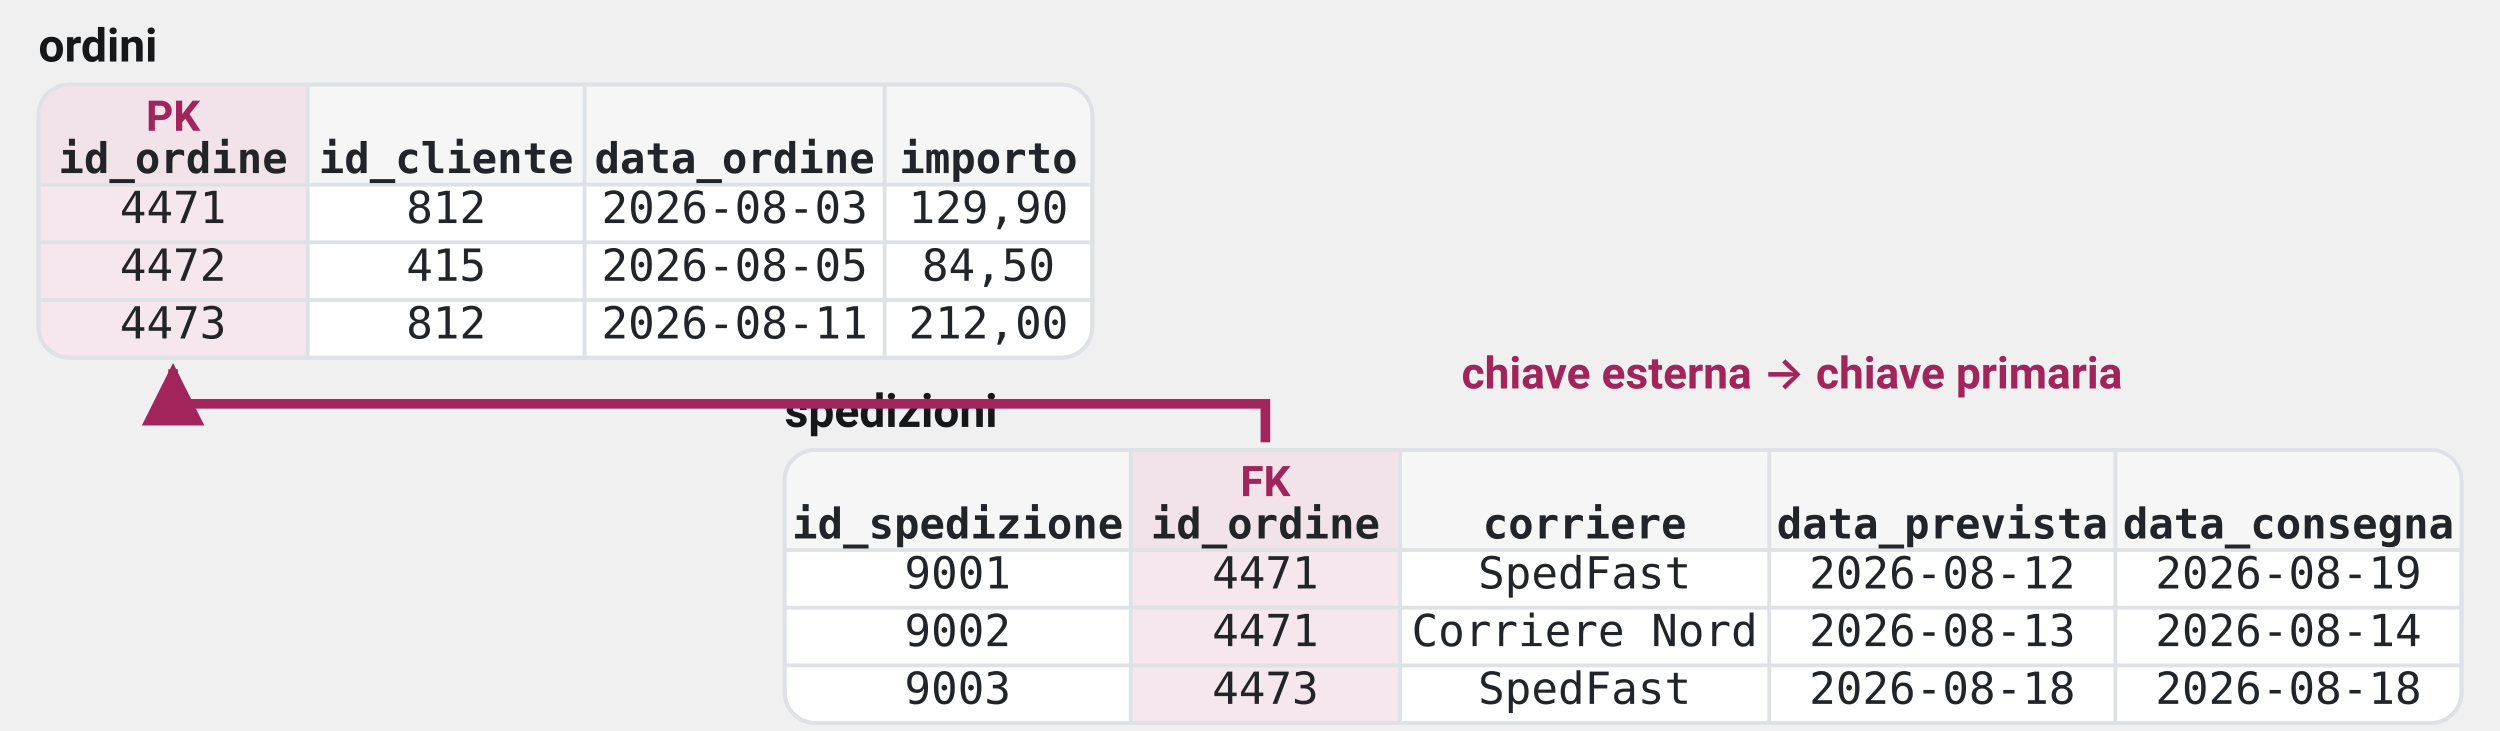
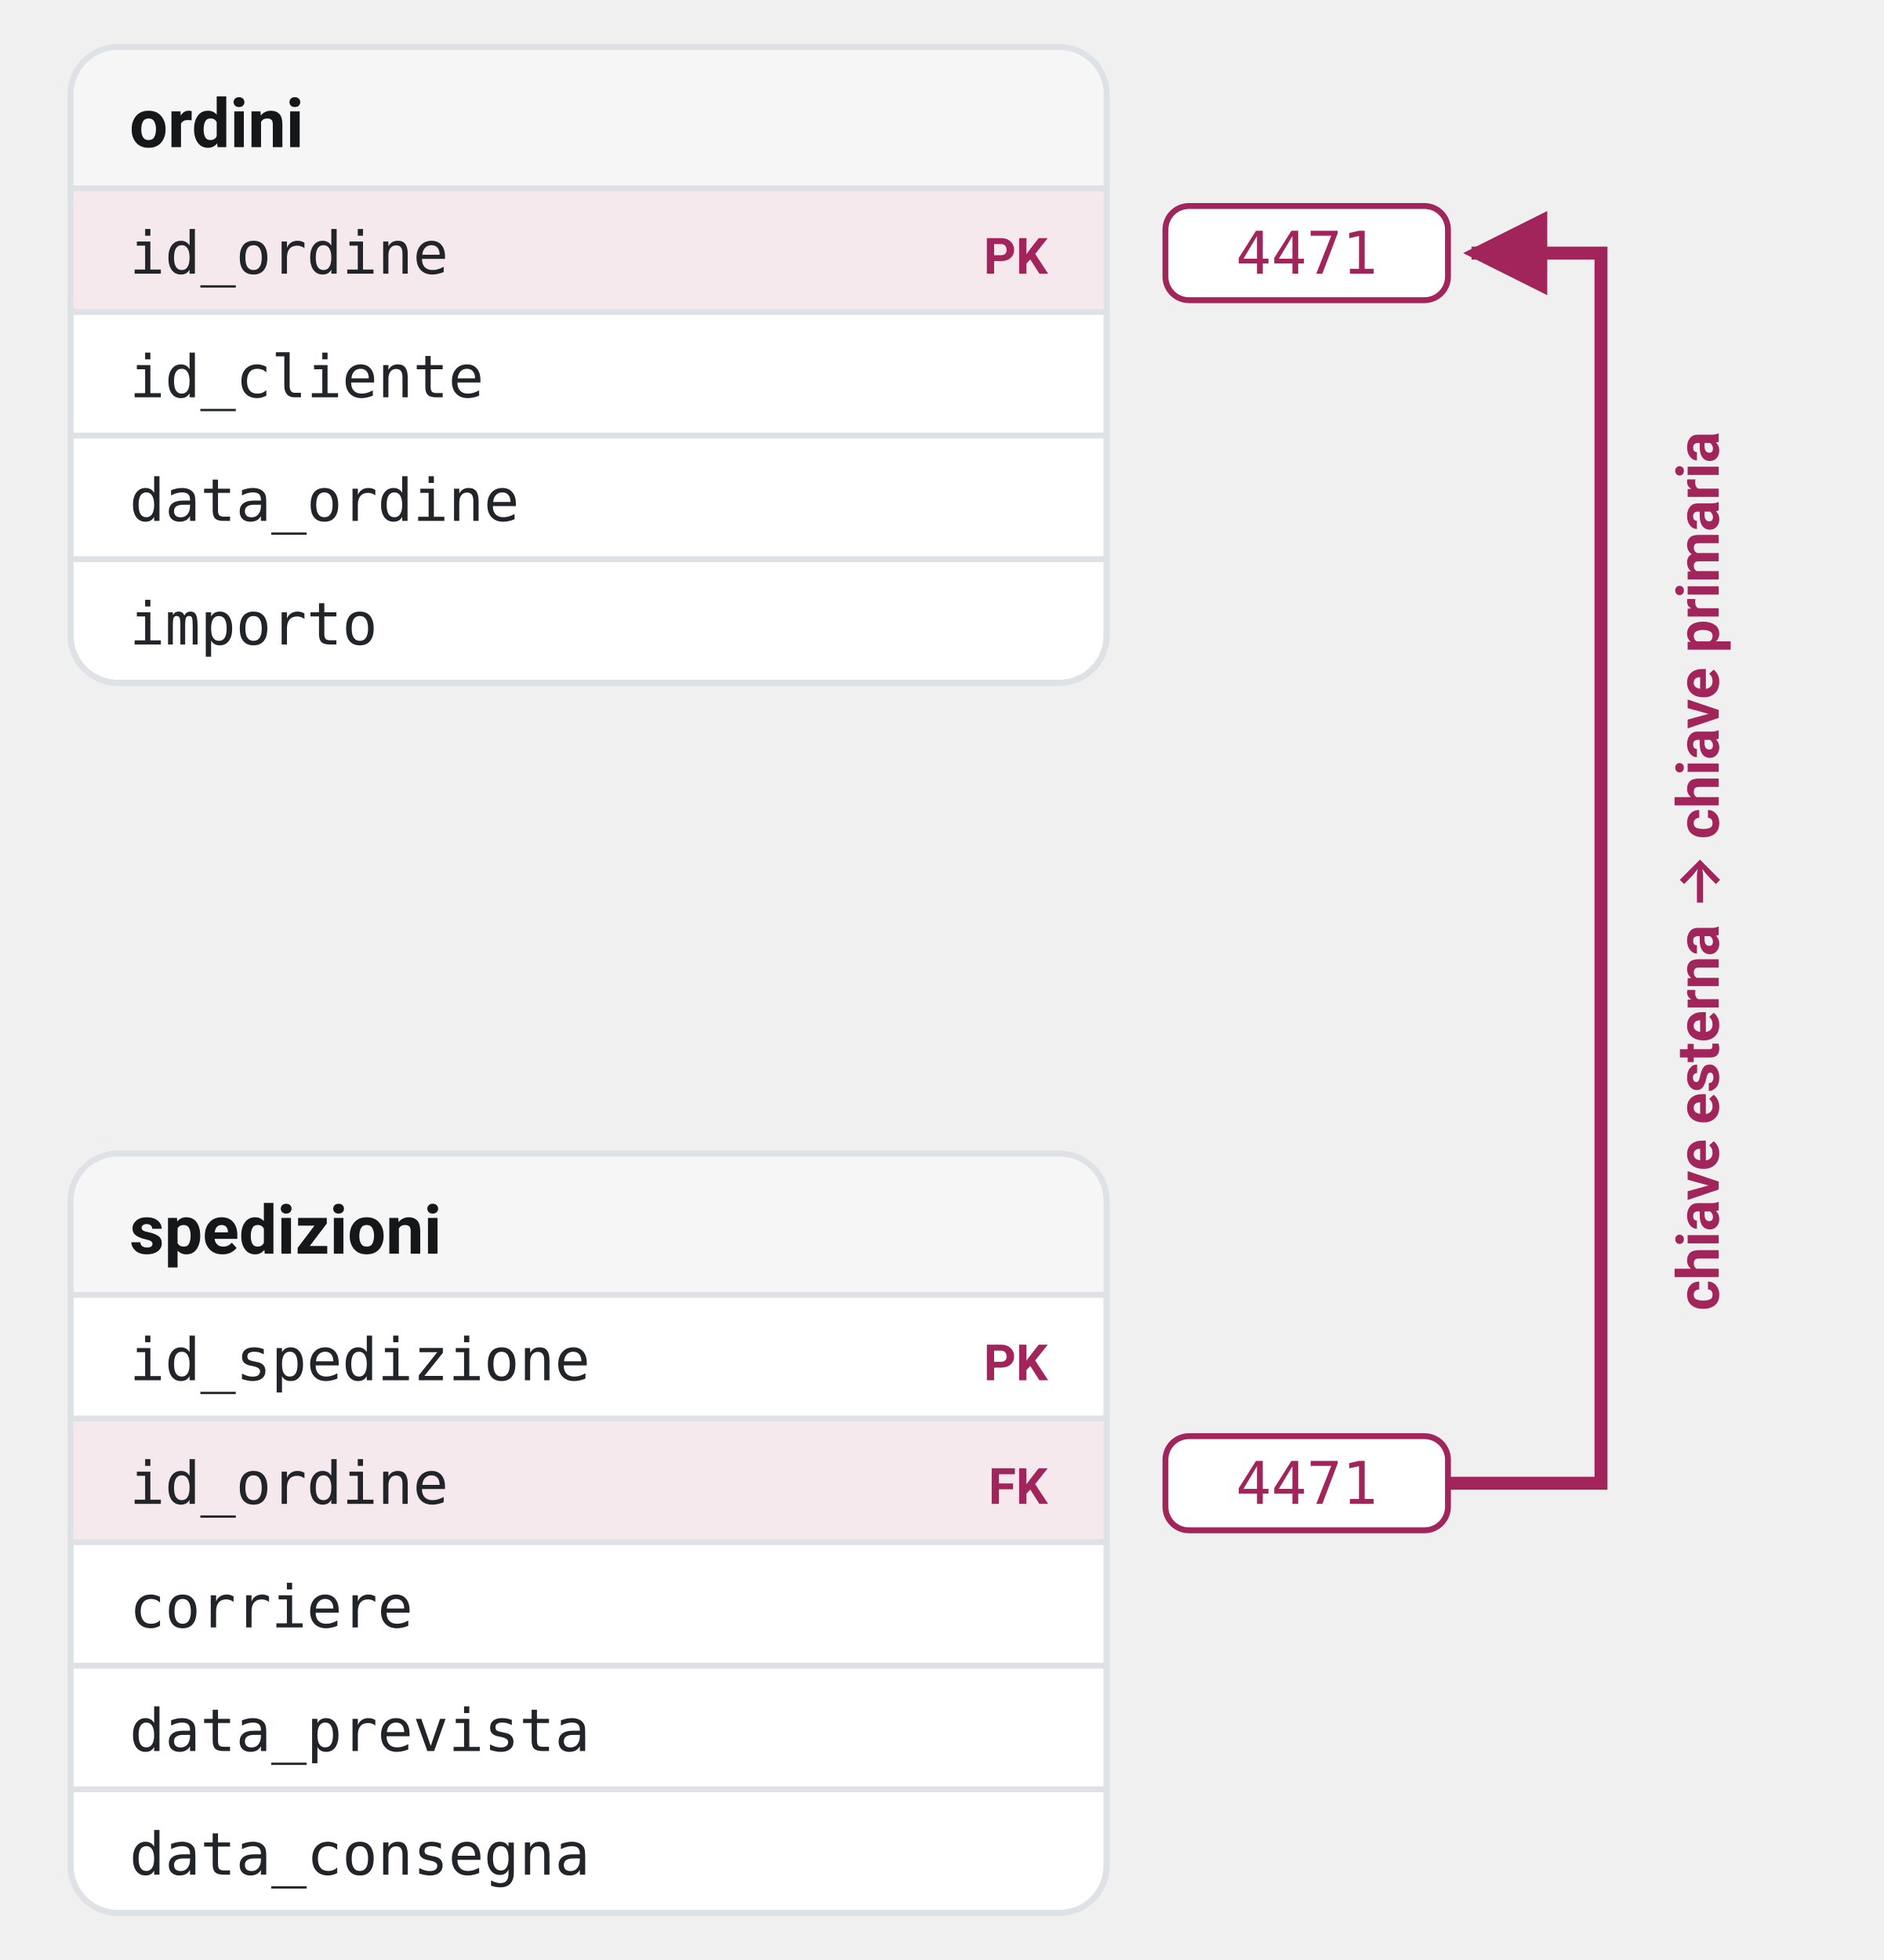
- <svg xmlns="http://www.w3.org/2000/svg" viewBox="0 0 650 190" width="650" height="190" role="img" font-family="Poppins, system-ui, -apple-system, 'Segoe UI', Roboto, sans-serif">
+ <svg xmlns="http://www.w3.org/2000/svg" viewBox="0 0 320 333" width="640" height="666" role="img" font-family="Poppins, system-ui, -apple-system, 'Segoe UI', Roboto, sans-serif">
  <defs>
-     <marker id="mb" viewBox="0 0 10 10" refX="9" refY="5" markerWidth="6.5" markerHeight="6.5" orient="auto-start-reverse">
+     <marker id="mb9" viewBox="0 0 10 10" refX="9" refY="5" markerWidth="6.5" markerHeight="6.5" orient="auto-start-reverse">
      <path d="M0 0 L10 5 L0 10 z" fill="#a1245a" />
    </marker>
  </defs>
-   <text x="10" y="16" font-size="12" font-weight="700" fill="#161719">ordini</text>
-   <g id="ordini">
-     <rect x="10" y="22" width="274" height="71" rx="8" fill="#ffffff" stroke="#dee2e6" />
-     <path d="M18 22 h258 a8 8 0 0 1 8 8 v18 h-274 v-18 a8 8 0 0 1 8 -8 z" fill="#f6f6f6" />
-     <path d="M18 22 H80 V93 H18 A8 8 0 0 1 10 85 V30 A8 8 0 0 1 18 22 Z" fill="#ecd3de" opacity="0.55" />
-     <g stroke="#dee2e6">
-       <line x1="10" y1="48" x2="284" y2="48" />
-       <line x1="10" y1="63" x2="284" y2="63" />
-       <line x1="10" y1="78" x2="284" y2="78" />
-       <line x1="80" y1="22" x2="80" y2="93" />
-       <line x1="152" y1="22" x2="152" y2="93" />
-       <line x1="230" y1="22" x2="230" y2="93" />
-     </g>
-     <rect x="10" y="22" width="274" height="71" rx="8" fill="none" stroke="#dee2e6" />
-     <text x="45" y="34" text-anchor="middle" font-size="11" font-weight="700" fill="#a1245a">PK</text>
-     <g font-family="'SFMono-Regular', Menlo, Monaco, Consolas, monospace" font-size="11" font-weight="600" fill="#212529" text-anchor="middle">
-       <text x="45" y="45">id_ordine</text>
-       <text x="116" y="45">id_cliente</text>
-       <text x="191" y="45">data_ordine</text>
-       <text x="257" y="45">importo</text>
-     </g>
-     <g font-family="'SFMono-Regular', Menlo, Monaco, Consolas, monospace" font-size="11.5" fill="#212529" text-anchor="middle">
-       <text x="45" y="58">4471</text>
-       <text x="116" y="58">812</text>
-       <text x="191" y="58">2026-08-03</text>
-       <text x="257" y="58">129,90</text>
-       <text x="45" y="73">4472</text>
-       <text x="116" y="73">415</text>
-       <text x="191" y="73">2026-08-05</text>
-       <text x="257" y="73">84,50</text>
-       <text x="45" y="88">4473</text>
-       <text x="116" y="88">812</text>
-       <text x="191" y="88">2026-08-11</text>
-       <text x="257" y="88">212,00</text>
-     </g>
+   <rect x="12" y="8" width="176" height="108" rx="8" fill="#ffffff" stroke="#dee2e6" />
+   <path d="M20 8 h160 a8 8 0 0 1 8 8 v16 h-176 v-16 a8 8 0 0 1 8 -8 z" fill="#f6f6f6" />
+   <rect x="12.5" y="32" width="175" height="21" fill="#ecd3de" opacity="0.5" />
+   <g stroke="#dee2e6">
+     <line x1="12" y1="32" x2="188" y2="32" />
+     <line x1="12" y1="53" x2="188" y2="53" />
+     <line x1="12" y1="74" x2="188" y2="74" />
+     <line x1="12" y1="95" x2="188" y2="95" />
  </g>
-   <text x="204" y="111" font-size="12" font-weight="700" fill="#161719">spedizioni</text>
-   <g id="spedizioni">
-     <rect x="204" y="117" width="436" height="71" rx="8" fill="#ffffff" stroke="#dee2e6" />
-     <path d="M212 117 h420 a8 8 0 0 1 8 8 v18 h-436 v-18 a8 8 0 0 1 8 -8 z" fill="#f6f6f6" />
-     <rect x="294" y="117" width="70" height="71" fill="#ecd3de" opacity="0.55" />
-     <g stroke="#dee2e6">
-       <line x1="204" y1="143" x2="640" y2="143" />
-       <line x1="204" y1="158" x2="640" y2="158" />
-       <line x1="204" y1="173" x2="640" y2="173" />
-       <line x1="294" y1="117" x2="294" y2="188" />
-       <line x1="364" y1="117" x2="364" y2="188" />
-       <line x1="460" y1="117" x2="460" y2="188" />
-       <line x1="550" y1="117" x2="550" y2="188" />
-     </g>
-     <rect x="204" y="117" width="436" height="71" rx="8" fill="none" stroke="#dee2e6" />
-     <text x="329" y="129" text-anchor="middle" font-size="11" font-weight="700" fill="#a1245a">FK</text>
-     <g font-family="'SFMono-Regular', Menlo, Monaco, Consolas, monospace" font-size="11" font-weight="600" fill="#212529" text-anchor="middle">
-       <text x="249" y="140">id_spedizione</text>
-       <text x="329" y="140">id_ordine</text>
-       <text x="412" y="140">corriere</text>
-       <text x="505" y="140">data_prevista</text>
-       <text x="595" y="140">data_consegna</text>
-     </g>
-     <g font-family="'SFMono-Regular', Menlo, Monaco, Consolas, monospace" font-size="11.5" fill="#212529" text-anchor="middle">
-       <text x="249" y="153">9001</text>
-       <text x="329" y="153">4471</text>
-       <text x="412" y="153">SpedFast</text>
-       <text x="505" y="153">2026-08-12</text>
-       <text x="595" y="153">2026-08-19</text>
-       <text x="249" y="168">9002</text>
-       <text x="329" y="168">4471</text>
-       <text x="412" y="168">Corriere Nord</text>
-       <text x="505" y="168">2026-08-13</text>
-       <text x="595" y="168">2026-08-14</text>
-       <text x="249" y="183">9003</text>
-       <text x="329" y="183">4473</text>
-       <text x="412" y="183">SpedFast</text>
-       <text x="505" y="183">2026-08-18</text>
-       <text x="595" y="183">2026-08-18</text>
-     </g>
+   <rect x="12" y="8" width="176" height="108" rx="8" fill="none" stroke="#dee2e6" />
+   <text x="22" y="25" font-size="11.5" font-weight="700" fill="#161719">ordini</text>
+   <g font-family="'SFMono-Regular', Menlo, Monaco, Consolas, monospace" font-size="10" fill="#212529">
+     <text x="22" y="46.5">id_ordine</text>
+     <text x="22" y="67.5">id_cliente</text>
+     <text x="22" y="88.5">data_ordine</text>
+     <text x="22" y="109.5">importo</text>
  </g>
-   <path d="M329 115 V105 H45 V96" fill="none" stroke="#a1245a" stroke-width="2.5" marker-end="url(#mb)" />
-   <text x="380" y="101" font-size="11.5" font-weight="600" fill="#a1245a">chiave esterna → chiave primaria</text>
+   <text x="178" y="46.5" text-anchor="end" font-size="8.5" font-weight="700" fill="#a1245a">PK</text>
+   <rect x="198" y="35" width="48" height="16" rx="4" fill="#ffffff" stroke="#a1245a" />
+   <text x="222" y="46.5" text-anchor="middle" font-family="'SFMono-Regular', Menlo, Monaco, Consolas, monospace" font-size="10" fill="#a1245a">4471</text>
+   <rect x="12" y="196" width="176" height="129" rx="8" fill="#ffffff" stroke="#dee2e6" />
+   <path d="M20 196 h160 a8 8 0 0 1 8 8 v16 h-176 v-16 a8 8 0 0 1 8 -8 z" fill="#f6f6f6" />
+   <rect x="12.5" y="241" width="175" height="21" fill="#ecd3de" opacity="0.5" />
+   <g stroke="#dee2e6">
+     <line x1="12" y1="220" x2="188" y2="220" />
+     <line x1="12" y1="241" x2="188" y2="241" />
+     <line x1="12" y1="262" x2="188" y2="262" />
+     <line x1="12" y1="283" x2="188" y2="283" />
+     <line x1="12" y1="304" x2="188" y2="304" />
+   </g>
+   <rect x="12" y="196" width="176" height="129" rx="8" fill="none" stroke="#dee2e6" />
+   <text x="22" y="213" font-size="11.5" font-weight="700" fill="#161719">spedizioni</text>
+   <g font-family="'SFMono-Regular', Menlo, Monaco, Consolas, monospace" font-size="10" fill="#212529">
+     <text x="22" y="234.5">id_spedizione</text>
+     <text x="22" y="255.5">id_ordine</text>
+     <text x="22" y="276.5">corriere</text>
+     <text x="22" y="297.5">data_prevista</text>
+     <text x="22" y="318.5">data_consegna</text>
+   </g>
+   <text x="178" y="234.5" text-anchor="end" font-size="8.5" font-weight="700" fill="#a1245a">PK</text>
+   <text x="178" y="255.5" text-anchor="end" font-size="8.5" font-weight="700" fill="#a1245a">FK</text>
+   <rect x="198" y="244" width="48" height="16" rx="4" fill="#ffffff" stroke="#a1245a" />
+   <text x="222" y="255.5" text-anchor="middle" font-family="'SFMono-Regular', Menlo, Monaco, Consolas, monospace" font-size="10" fill="#a1245a">4471</text>
+   <path d="M246 252 H272 V43 H250" fill="none" stroke="#a1245a" stroke-width="2.2" marker-end="url(#mb9)" />
+   <text x="292" y="148" transform="rotate(-90 292 148)" text-anchor="middle" font-size="10" font-weight="600" fill="#a1245a">chiave esterna → chiave primaria</text>
</svg>
